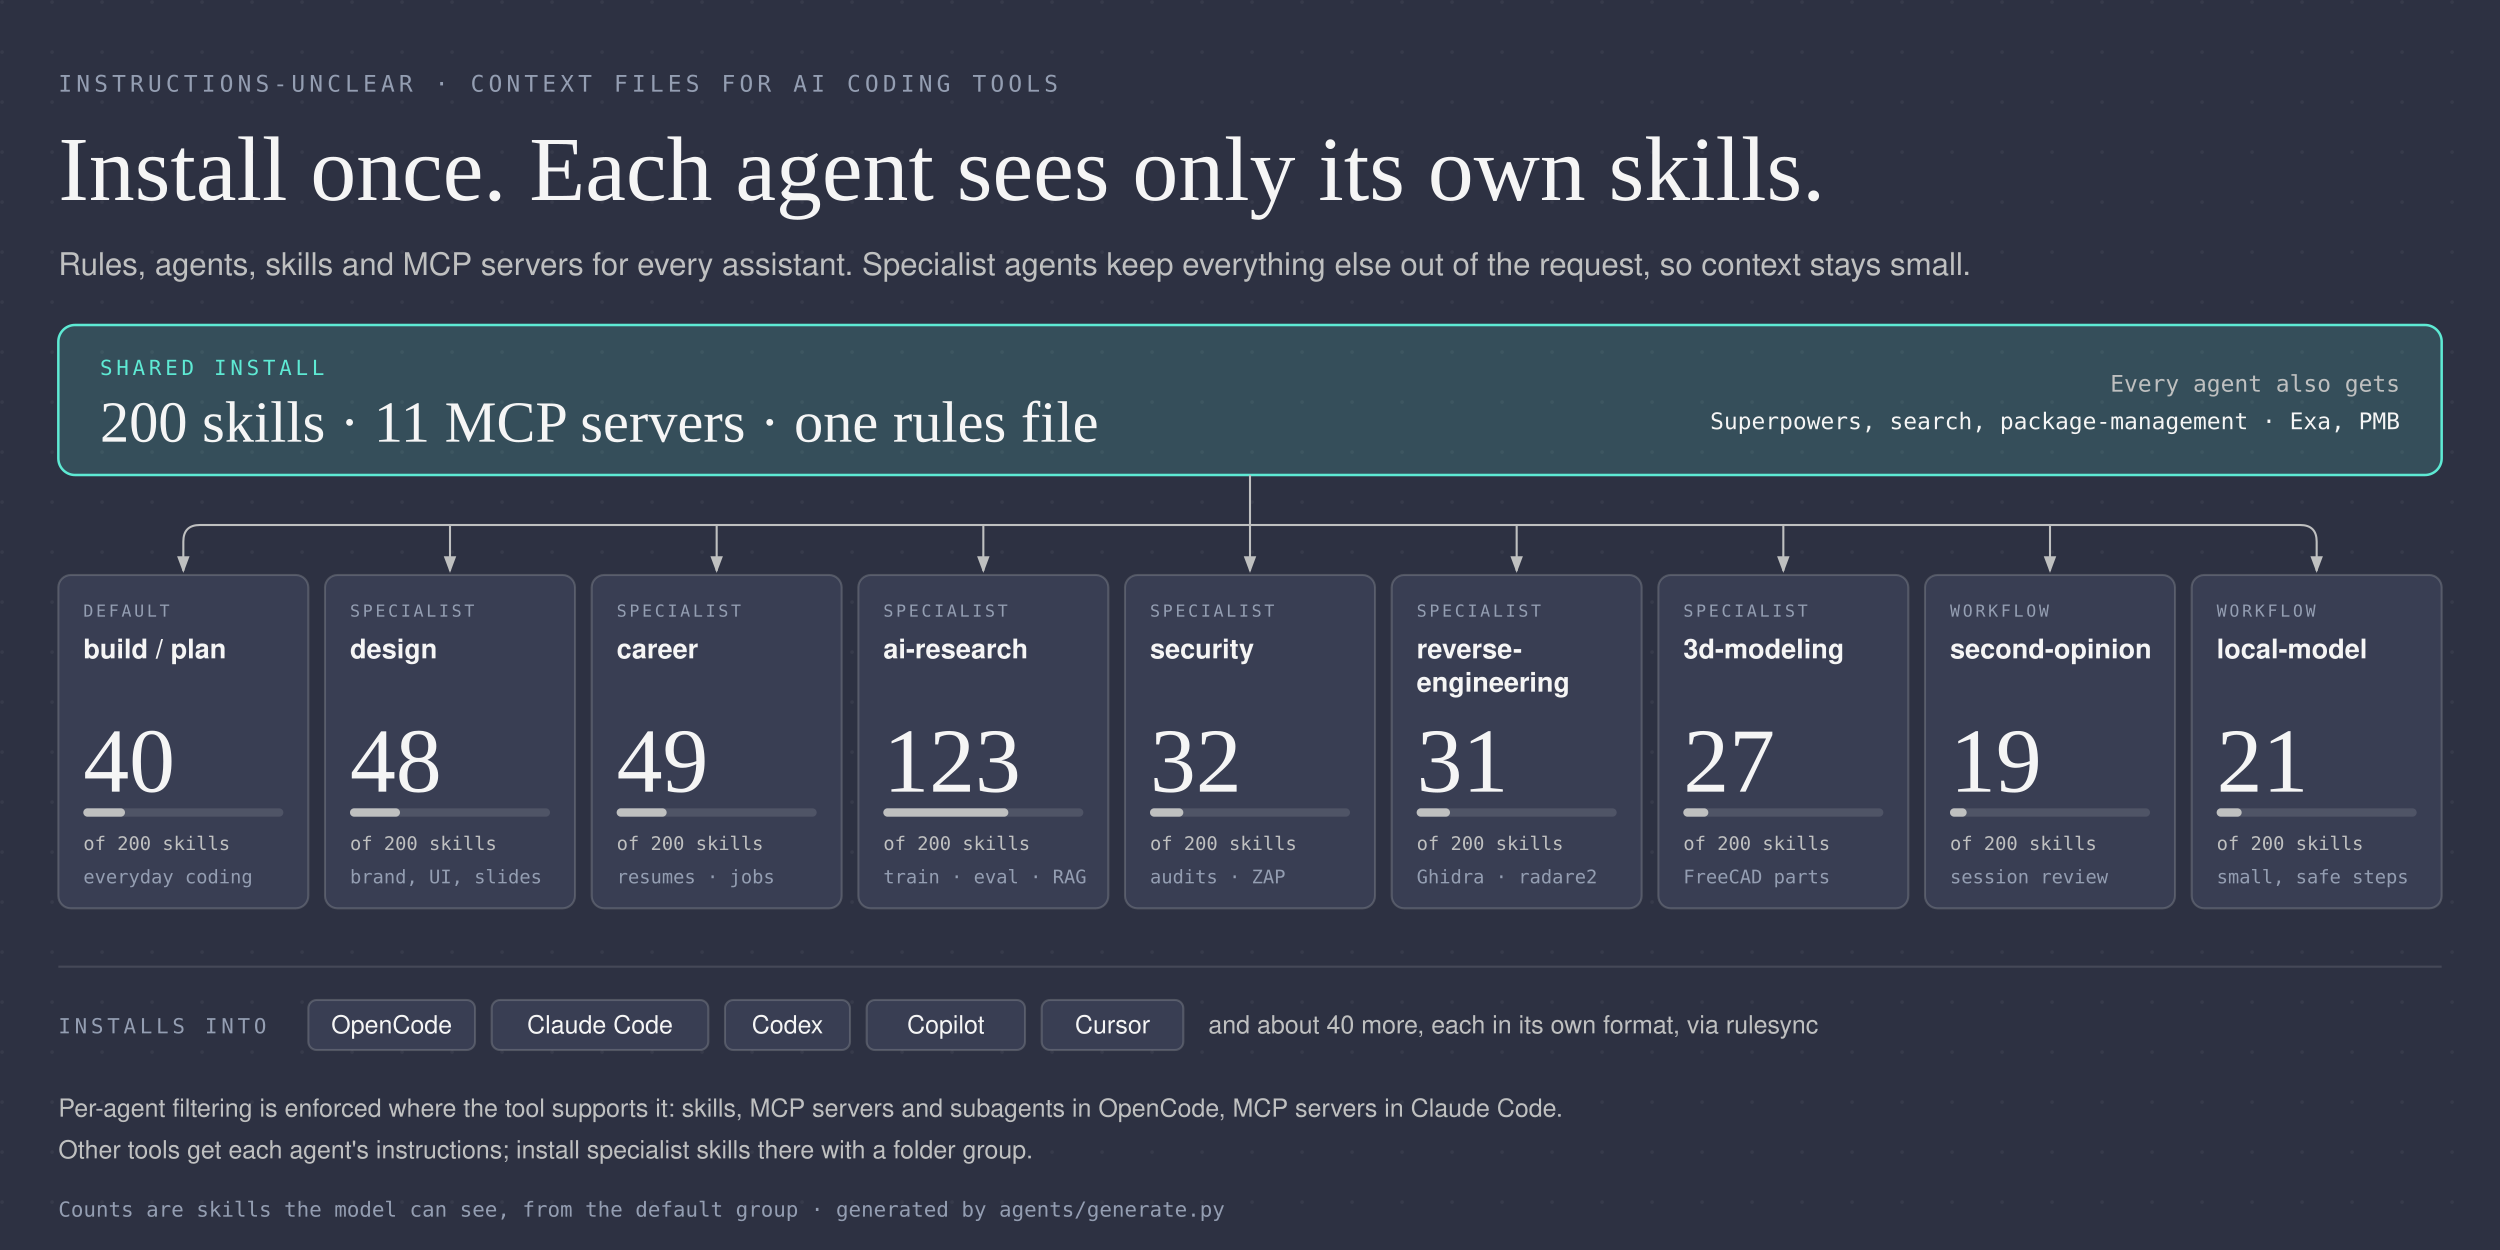
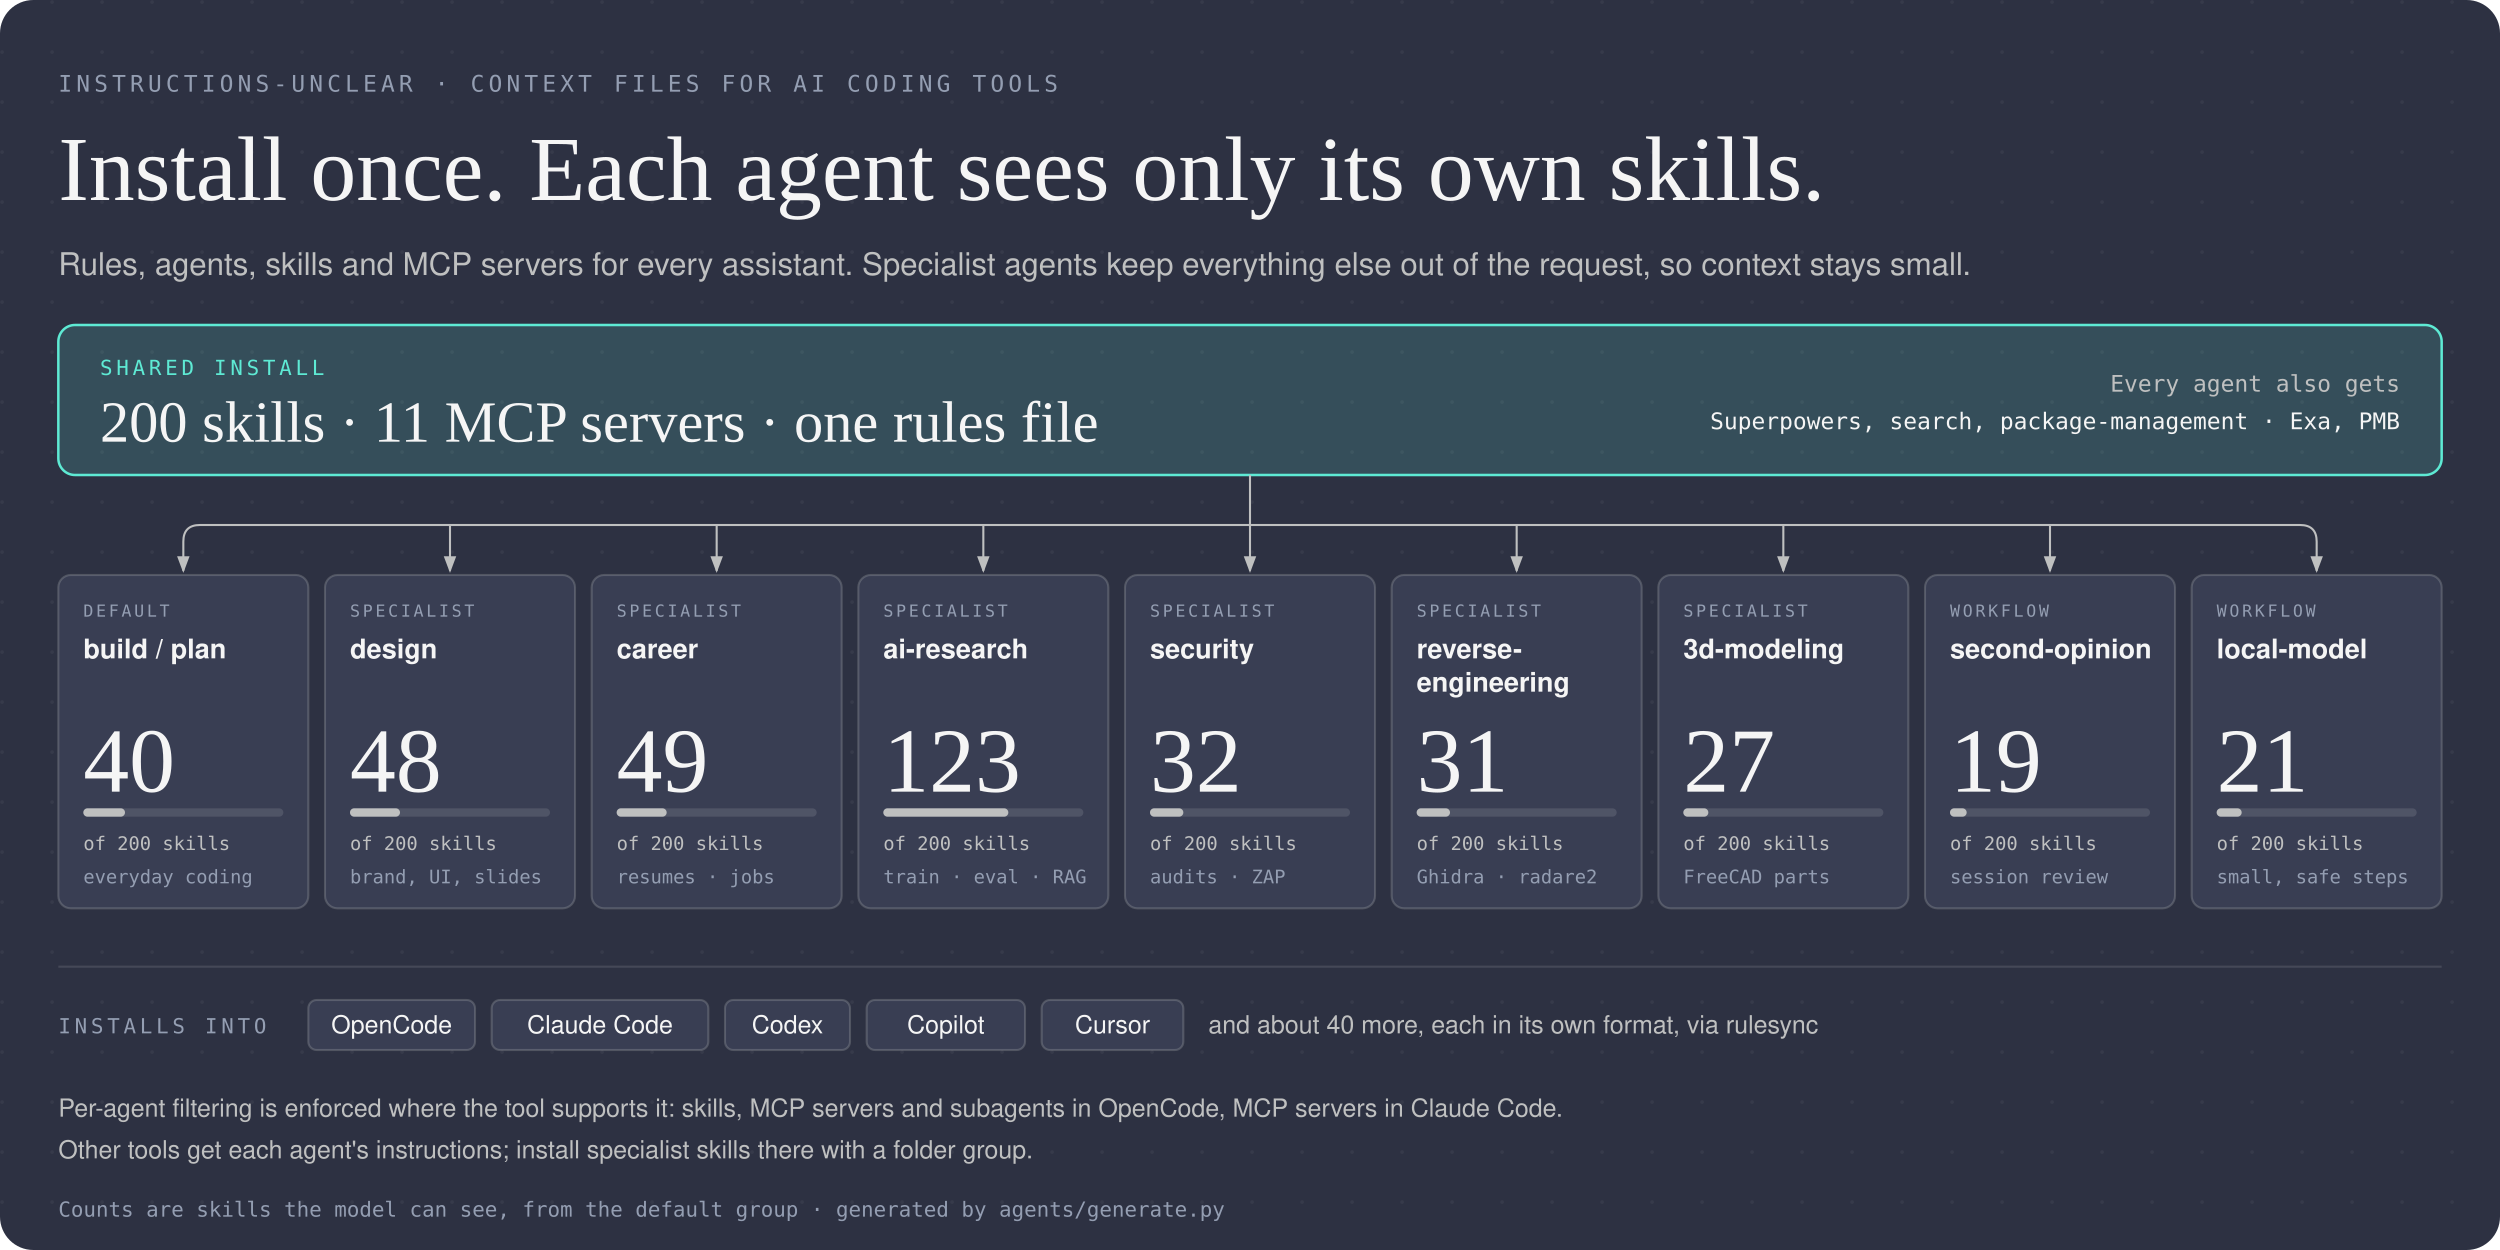
<svg xmlns="http://www.w3.org/2000/svg" viewBox="0 0 1200 600" width="1200" height="600" role="img" aria-labelledby="hero-title hero-desc">
  <defs>
    <pattern id="dots" width="24" height="24" patternUnits="userSpaceOnUse">
      <circle cx="1" cy="1" r="0.9" fill="rgba(245,245,245,0.08)" />
    </pattern>
    <marker id="arrow" markerWidth="8" markerHeight="6" refX="7" refY="3" orient="auto">
      <polygon points="0 0, 8 3, 0 6" fill="#bfc0c0" />
    </marker>
  </defs>
-   <rect width="1200" height="600" fill="#2d3142" />
-   <rect width="1200" height="600" fill="url(#dots)" opacity="0.6" />
+   <rect width="1200" height="600" rx="16" fill="#2d3142" />
+   <rect width="1200" height="600" rx="16" fill="url(#dots)" opacity="0.6" />
  <text x="28" y="44" fill="#949eb2" font-size="11" font-family="'Geist Mono', ui-monospace, SFMono-Regular, Menlo, Consolas, monospace" font-weight="500" letter-spacing="0.18em">INSTRUCTIONS-UNCLEAR · CONTEXT FILES FOR AI CODING TOOLS</text>
  <text x="28" y="96" fill="#f5f5f5" font-size="44" font-family="'Instrument Serif', Georgia, 'Times New Roman', serif">Install once. Each agent sees only its own skills.</text>
  <text x="28" y="132" fill="#bfc0c0" font-size="15" font-family="'Geist', -apple-system, 'Segoe UI', Helvetica, Arial, sans-serif">Rules, agents, skills and MCP servers for every assistant. Specialist agents keep everything else out of the request, so context stays small.</text>
  <rect x="28" y="156" width="1144" height="72" rx="8" fill="rgba(94,234,212,0.16)" stroke="#5eead4" stroke-width="1.2" />
  <text x="48" y="180" fill="#5eead4" font-size="10" font-family="'Geist Mono', ui-monospace, SFMono-Regular, Menlo, Consolas, monospace" font-weight="500" letter-spacing="0.18em">SHARED INSTALL</text>
  <text x="48" y="212" fill="#f5f5f5" font-size="28" font-family="'Instrument Serif', Georgia, 'Times New Roman', serif">200 skills · 11 MCP servers · one rules file</text>
  <text x="1152" y="188" fill="#bfc0c0" font-size="11" font-family="'Geist Mono', ui-monospace, SFMono-Regular, Menlo, Consolas, monospace" text-anchor="end">Every agent also gets</text>
  <text x="1152" y="206" fill="#f5f5f5" font-size="11" font-family="'Geist Mono', ui-monospace, SFMono-Regular, Menlo, Consolas, monospace" text-anchor="end">Superpowers, search, package-management · Exa, PMB</text>
  <path d="M 600,228 V 252" fill="none" stroke="#bfc0c0" stroke-width="1" />
  <path d="M 96,252 H 1104" fill="none" stroke="#bfc0c0" stroke-width="1" />
  <path d="M 96,252 Q 88,252 88,260 V 274" fill="none" stroke="#bfc0c0" stroke-width="1" marker-end="url(#arrow)" />
  <path d="M 216,252 V 274" fill="none" stroke="#bfc0c0" stroke-width="1" marker-end="url(#arrow)" />
  <path d="M 344,252 V 274" fill="none" stroke="#bfc0c0" stroke-width="1" marker-end="url(#arrow)" />
  <path d="M 472,252 V 274" fill="none" stroke="#bfc0c0" stroke-width="1" marker-end="url(#arrow)" />
  <path d="M 600,252 V 274" fill="none" stroke="#bfc0c0" stroke-width="1" marker-end="url(#arrow)" />
  <path d="M 728,252 V 274" fill="none" stroke="#bfc0c0" stroke-width="1" marker-end="url(#arrow)" />
  <path d="M 856,252 V 274" fill="none" stroke="#bfc0c0" stroke-width="1" marker-end="url(#arrow)" />
  <path d="M 984,252 V 274" fill="none" stroke="#bfc0c0" stroke-width="1" marker-end="url(#arrow)" />
  <path d="M 1104,252 Q 1112,252 1112,260 V 274" fill="none" stroke="#bfc0c0" stroke-width="1" marker-end="url(#arrow)" />
  <rect x="28" y="276" width="120" height="160" rx="6" fill="#393e53" stroke="rgba(191,192,192,0.25)" stroke-width="1" />
  <text x="40" y="296" fill="#949eb2" font-size="8" font-family="'Geist Mono', ui-monospace, SFMono-Regular, Menlo, Consolas, monospace" font-weight="500" letter-spacing="0.16em">DEFAULT</text>
  <text x="40" y="316" fill="#f5f5f5" font-size="13" font-family="'Geist', -apple-system, 'Segoe UI', Helvetica, Arial, sans-serif" font-weight="600">build / plan</text>
  <text x="40" y="380" fill="#f5f5f5" font-size="44" font-family="'Instrument Serif', Georgia, 'Times New Roman', serif">40</text>
  <rect x="40" y="388" width="96" height="4" rx="2" fill="rgba(245,245,245,0.12)" />
  <rect x="40" y="388" width="20" height="4" rx="2" fill="#bfc0c0" />
  <text x="40" y="408" fill="#bfc0c0" font-size="9" font-family="'Geist Mono', ui-monospace, SFMono-Regular, Menlo, Consolas, monospace">of 200 skills</text>
  <text x="40" y="424" fill="#949eb2" font-size="9" font-family="'Geist Mono', ui-monospace, SFMono-Regular, Menlo, Consolas, monospace">everyday coding</text>
  <rect x="156" y="276" width="120" height="160" rx="6" fill="#393e53" stroke="rgba(191,192,192,0.25)" stroke-width="1" />
  <text x="168" y="296" fill="#949eb2" font-size="8" font-family="'Geist Mono', ui-monospace, SFMono-Regular, Menlo, Consolas, monospace" font-weight="500" letter-spacing="0.16em">SPECIALIST</text>
  <text x="168" y="316" fill="#f5f5f5" font-size="13" font-family="'Geist', -apple-system, 'Segoe UI', Helvetica, Arial, sans-serif" font-weight="600">design</text>
  <text x="168" y="380" fill="#f5f5f5" font-size="44" font-family="'Instrument Serif', Georgia, 'Times New Roman', serif">48</text>
  <rect x="168" y="388" width="96" height="4" rx="2" fill="rgba(245,245,245,0.12)" />
  <rect x="168" y="388" width="24" height="4" rx="2" fill="#bfc0c0" />
  <text x="168" y="408" fill="#bfc0c0" font-size="9" font-family="'Geist Mono', ui-monospace, SFMono-Regular, Menlo, Consolas, monospace">of 200 skills</text>
  <text x="168" y="424" fill="#949eb2" font-size="9" font-family="'Geist Mono', ui-monospace, SFMono-Regular, Menlo, Consolas, monospace">brand, UI, slides</text>
  <rect x="284" y="276" width="120" height="160" rx="6" fill="#393e53" stroke="rgba(191,192,192,0.25)" stroke-width="1" />
  <text x="296" y="296" fill="#949eb2" font-size="8" font-family="'Geist Mono', ui-monospace, SFMono-Regular, Menlo, Consolas, monospace" font-weight="500" letter-spacing="0.16em">SPECIALIST</text>
  <text x="296" y="316" fill="#f5f5f5" font-size="13" font-family="'Geist', -apple-system, 'Segoe UI', Helvetica, Arial, sans-serif" font-weight="600">career</text>
  <text x="296" y="380" fill="#f5f5f5" font-size="44" font-family="'Instrument Serif', Georgia, 'Times New Roman', serif">49</text>
  <rect x="296" y="388" width="96" height="4" rx="2" fill="rgba(245,245,245,0.12)" />
  <rect x="296" y="388" width="24" height="4" rx="2" fill="#bfc0c0" />
  <text x="296" y="408" fill="#bfc0c0" font-size="9" font-family="'Geist Mono', ui-monospace, SFMono-Regular, Menlo, Consolas, monospace">of 200 skills</text>
  <text x="296" y="424" fill="#949eb2" font-size="9" font-family="'Geist Mono', ui-monospace, SFMono-Regular, Menlo, Consolas, monospace">resumes · jobs</text>
  <rect x="412" y="276" width="120" height="160" rx="6" fill="#393e53" stroke="rgba(191,192,192,0.25)" stroke-width="1" />
  <text x="424" y="296" fill="#949eb2" font-size="8" font-family="'Geist Mono', ui-monospace, SFMono-Regular, Menlo, Consolas, monospace" font-weight="500" letter-spacing="0.16em">SPECIALIST</text>
  <text x="424" y="316" fill="#f5f5f5" font-size="13" font-family="'Geist', -apple-system, 'Segoe UI', Helvetica, Arial, sans-serif" font-weight="600">ai-research</text>
  <text x="424" y="380" fill="#f5f5f5" font-size="44" font-family="'Instrument Serif', Georgia, 'Times New Roman', serif">123</text>
  <rect x="424" y="388" width="96" height="4" rx="2" fill="rgba(245,245,245,0.12)" />
  <rect x="424" y="388" width="60" height="4" rx="2" fill="#bfc0c0" />
  <text x="424" y="408" fill="#bfc0c0" font-size="9" font-family="'Geist Mono', ui-monospace, SFMono-Regular, Menlo, Consolas, monospace">of 200 skills</text>
  <text x="424" y="424" fill="#949eb2" font-size="9" font-family="'Geist Mono', ui-monospace, SFMono-Regular, Menlo, Consolas, monospace">train · eval · RAG</text>
  <rect x="540" y="276" width="120" height="160" rx="6" fill="#393e53" stroke="rgba(191,192,192,0.25)" stroke-width="1" />
  <text x="552" y="296" fill="#949eb2" font-size="8" font-family="'Geist Mono', ui-monospace, SFMono-Regular, Menlo, Consolas, monospace" font-weight="500" letter-spacing="0.16em">SPECIALIST</text>
  <text x="552" y="316" fill="#f5f5f5" font-size="13" font-family="'Geist', -apple-system, 'Segoe UI', Helvetica, Arial, sans-serif" font-weight="600">security</text>
  <text x="552" y="380" fill="#f5f5f5" font-size="44" font-family="'Instrument Serif', Georgia, 'Times New Roman', serif">32</text>
  <rect x="552" y="388" width="96" height="4" rx="2" fill="rgba(245,245,245,0.12)" />
  <rect x="552" y="388" width="16" height="4" rx="2" fill="#bfc0c0" />
  <text x="552" y="408" fill="#bfc0c0" font-size="9" font-family="'Geist Mono', ui-monospace, SFMono-Regular, Menlo, Consolas, monospace">of 200 skills</text>
  <text x="552" y="424" fill="#949eb2" font-size="9" font-family="'Geist Mono', ui-monospace, SFMono-Regular, Menlo, Consolas, monospace">audits · ZAP</text>
  <rect x="668" y="276" width="120" height="160" rx="6" fill="#393e53" stroke="rgba(191,192,192,0.25)" stroke-width="1" />
  <text x="680" y="296" fill="#949eb2" font-size="8" font-family="'Geist Mono', ui-monospace, SFMono-Regular, Menlo, Consolas, monospace" font-weight="500" letter-spacing="0.16em">SPECIALIST</text>
  <text x="680" y="316" fill="#f5f5f5" font-size="13" font-family="'Geist', -apple-system, 'Segoe UI', Helvetica, Arial, sans-serif" font-weight="600">reverse-</text>
  <text x="680" y="332" fill="#f5f5f5" font-size="13" font-family="'Geist', -apple-system, 'Segoe UI', Helvetica, Arial, sans-serif" font-weight="600">engineering</text>
  <text x="680" y="380" fill="#f5f5f5" font-size="44" font-family="'Instrument Serif', Georgia, 'Times New Roman', serif">31</text>
  <rect x="680" y="388" width="96" height="4" rx="2" fill="rgba(245,245,245,0.12)" />
  <rect x="680" y="388" width="16" height="4" rx="2" fill="#bfc0c0" />
  <text x="680" y="408" fill="#bfc0c0" font-size="9" font-family="'Geist Mono', ui-monospace, SFMono-Regular, Menlo, Consolas, monospace">of 200 skills</text>
  <text x="680" y="424" fill="#949eb2" font-size="9" font-family="'Geist Mono', ui-monospace, SFMono-Regular, Menlo, Consolas, monospace">Ghidra · radare2</text>
  <rect x="796" y="276" width="120" height="160" rx="6" fill="#393e53" stroke="rgba(191,192,192,0.25)" stroke-width="1" />
  <text x="808" y="296" fill="#949eb2" font-size="8" font-family="'Geist Mono', ui-monospace, SFMono-Regular, Menlo, Consolas, monospace" font-weight="500" letter-spacing="0.16em">SPECIALIST</text>
  <text x="808" y="316" fill="#f5f5f5" font-size="13" font-family="'Geist', -apple-system, 'Segoe UI', Helvetica, Arial, sans-serif" font-weight="600">3d-modeling</text>
  <text x="808" y="380" fill="#f5f5f5" font-size="44" font-family="'Instrument Serif', Georgia, 'Times New Roman', serif">27</text>
  <rect x="808" y="388" width="96" height="4" rx="2" fill="rgba(245,245,245,0.12)" />
  <rect x="808" y="388" width="12" height="4" rx="2" fill="#bfc0c0" />
  <text x="808" y="408" fill="#bfc0c0" font-size="9" font-family="'Geist Mono', ui-monospace, SFMono-Regular, Menlo, Consolas, monospace">of 200 skills</text>
  <text x="808" y="424" fill="#949eb2" font-size="9" font-family="'Geist Mono', ui-monospace, SFMono-Regular, Menlo, Consolas, monospace">FreeCAD parts</text>
  <rect x="924" y="276" width="120" height="160" rx="6" fill="#393e53" stroke="rgba(191,192,192,0.25)" stroke-width="1" />
  <text x="936" y="296" fill="#949eb2" font-size="8" font-family="'Geist Mono', ui-monospace, SFMono-Regular, Menlo, Consolas, monospace" font-weight="500" letter-spacing="0.16em">WORKFLOW</text>
  <text x="936" y="316" fill="#f5f5f5" font-size="13" font-family="'Geist', -apple-system, 'Segoe UI', Helvetica, Arial, sans-serif" font-weight="600">second-opinion</text>
  <text x="936" y="380" fill="#f5f5f5" font-size="44" font-family="'Instrument Serif', Georgia, 'Times New Roman', serif">19</text>
  <rect x="936" y="388" width="96" height="4" rx="2" fill="rgba(245,245,245,0.12)" />
  <rect x="936" y="388" width="8" height="4" rx="2" fill="#bfc0c0" />
  <text x="936" y="408" fill="#bfc0c0" font-size="9" font-family="'Geist Mono', ui-monospace, SFMono-Regular, Menlo, Consolas, monospace">of 200 skills</text>
  <text x="936" y="424" fill="#949eb2" font-size="9" font-family="'Geist Mono', ui-monospace, SFMono-Regular, Menlo, Consolas, monospace">session review</text>
  <rect x="1052" y="276" width="120" height="160" rx="6" fill="#393e53" stroke="rgba(191,192,192,0.25)" stroke-width="1" />
  <text x="1064" y="296" fill="#949eb2" font-size="8" font-family="'Geist Mono', ui-monospace, SFMono-Regular, Menlo, Consolas, monospace" font-weight="500" letter-spacing="0.16em">WORKFLOW</text>
  <text x="1064" y="316" fill="#f5f5f5" font-size="13" font-family="'Geist', -apple-system, 'Segoe UI', Helvetica, Arial, sans-serif" font-weight="600">local-model</text>
  <text x="1064" y="380" fill="#f5f5f5" font-size="44" font-family="'Instrument Serif', Georgia, 'Times New Roman', serif">21</text>
  <rect x="1064" y="388" width="96" height="4" rx="2" fill="rgba(245,245,245,0.12)" />
  <rect x="1064" y="388" width="12" height="4" rx="2" fill="#bfc0c0" />
  <text x="1064" y="408" fill="#bfc0c0" font-size="9" font-family="'Geist Mono', ui-monospace, SFMono-Regular, Menlo, Consolas, monospace">of 200 skills</text>
  <text x="1064" y="424" fill="#949eb2" font-size="9" font-family="'Geist Mono', ui-monospace, SFMono-Regular, Menlo, Consolas, monospace">small, safe steps</text>
  <line x1="28" y1="464" x2="1172" y2="464" stroke="rgba(245,245,245,0.12)" stroke-width="1" />
  <text x="28" y="496" fill="#949eb2" font-size="10" font-family="'Geist Mono', ui-monospace, SFMono-Regular, Menlo, Consolas, monospace" font-weight="500" letter-spacing="0.18em">INSTALLS INTO</text>
  <rect x="148" y="480" width="80" height="24" rx="4" fill="#393e53" stroke="rgba(191,192,192,0.25)" stroke-width="1" />
  <text x="188" y="496" fill="#f5f5f5" font-size="12" font-family="'Geist', -apple-system, 'Segoe UI', Helvetica, Arial, sans-serif" font-weight="500" text-anchor="middle">OpenCode</text>
  <rect x="236" y="480" width="104" height="24" rx="4" fill="#393e53" stroke="rgba(191,192,192,0.25)" stroke-width="1" />
  <text x="288" y="496" fill="#f5f5f5" font-size="12" font-family="'Geist', -apple-system, 'Segoe UI', Helvetica, Arial, sans-serif" font-weight="500" text-anchor="middle">Claude Code</text>
  <rect x="348" y="480" width="60" height="24" rx="4" fill="#393e53" stroke="rgba(191,192,192,0.25)" stroke-width="1" />
  <text x="378" y="496" fill="#f5f5f5" font-size="12" font-family="'Geist', -apple-system, 'Segoe UI', Helvetica, Arial, sans-serif" font-weight="500" text-anchor="middle">Codex</text>
  <rect x="416" y="480" width="76" height="24" rx="4" fill="#393e53" stroke="rgba(191,192,192,0.25)" stroke-width="1" />
  <text x="454" y="496" fill="#f5f5f5" font-size="12" font-family="'Geist', -apple-system, 'Segoe UI', Helvetica, Arial, sans-serif" font-weight="500" text-anchor="middle">Copilot</text>
  <rect x="500" y="480" width="68" height="24" rx="4" fill="#393e53" stroke="rgba(191,192,192,0.25)" stroke-width="1" />
  <text x="534" y="496" fill="#f5f5f5" font-size="12" font-family="'Geist', -apple-system, 'Segoe UI', Helvetica, Arial, sans-serif" font-weight="500" text-anchor="middle">Cursor</text>
  <text x="580" y="496" fill="#bfc0c0" font-size="12" font-family="'Geist', -apple-system, 'Segoe UI', Helvetica, Arial, sans-serif">and about 40 more, each in its own format, via rulesync</text>
  <text x="28" y="536" fill="#bfc0c0" font-size="12" font-family="'Geist', -apple-system, 'Segoe UI', Helvetica, Arial, sans-serif">Per-agent filtering is enforced where the tool supports it: skills, MCP servers and subagents in OpenCode, MCP servers in Claude Code.</text>
  <text x="28" y="556" fill="#bfc0c0" font-size="12" font-family="'Geist', -apple-system, 'Segoe UI', Helvetica, Arial, sans-serif">Other tools get each agent's instructions; install specialist skills there with a folder group.</text>
  <text x="28" y="584" fill="#949eb2" font-size="10" font-family="'Geist Mono', ui-monospace, SFMono-Regular, Menlo, Consolas, monospace">Counts are skills the model can see, from the default group · generated by agents/generate.py</text>
</svg>
